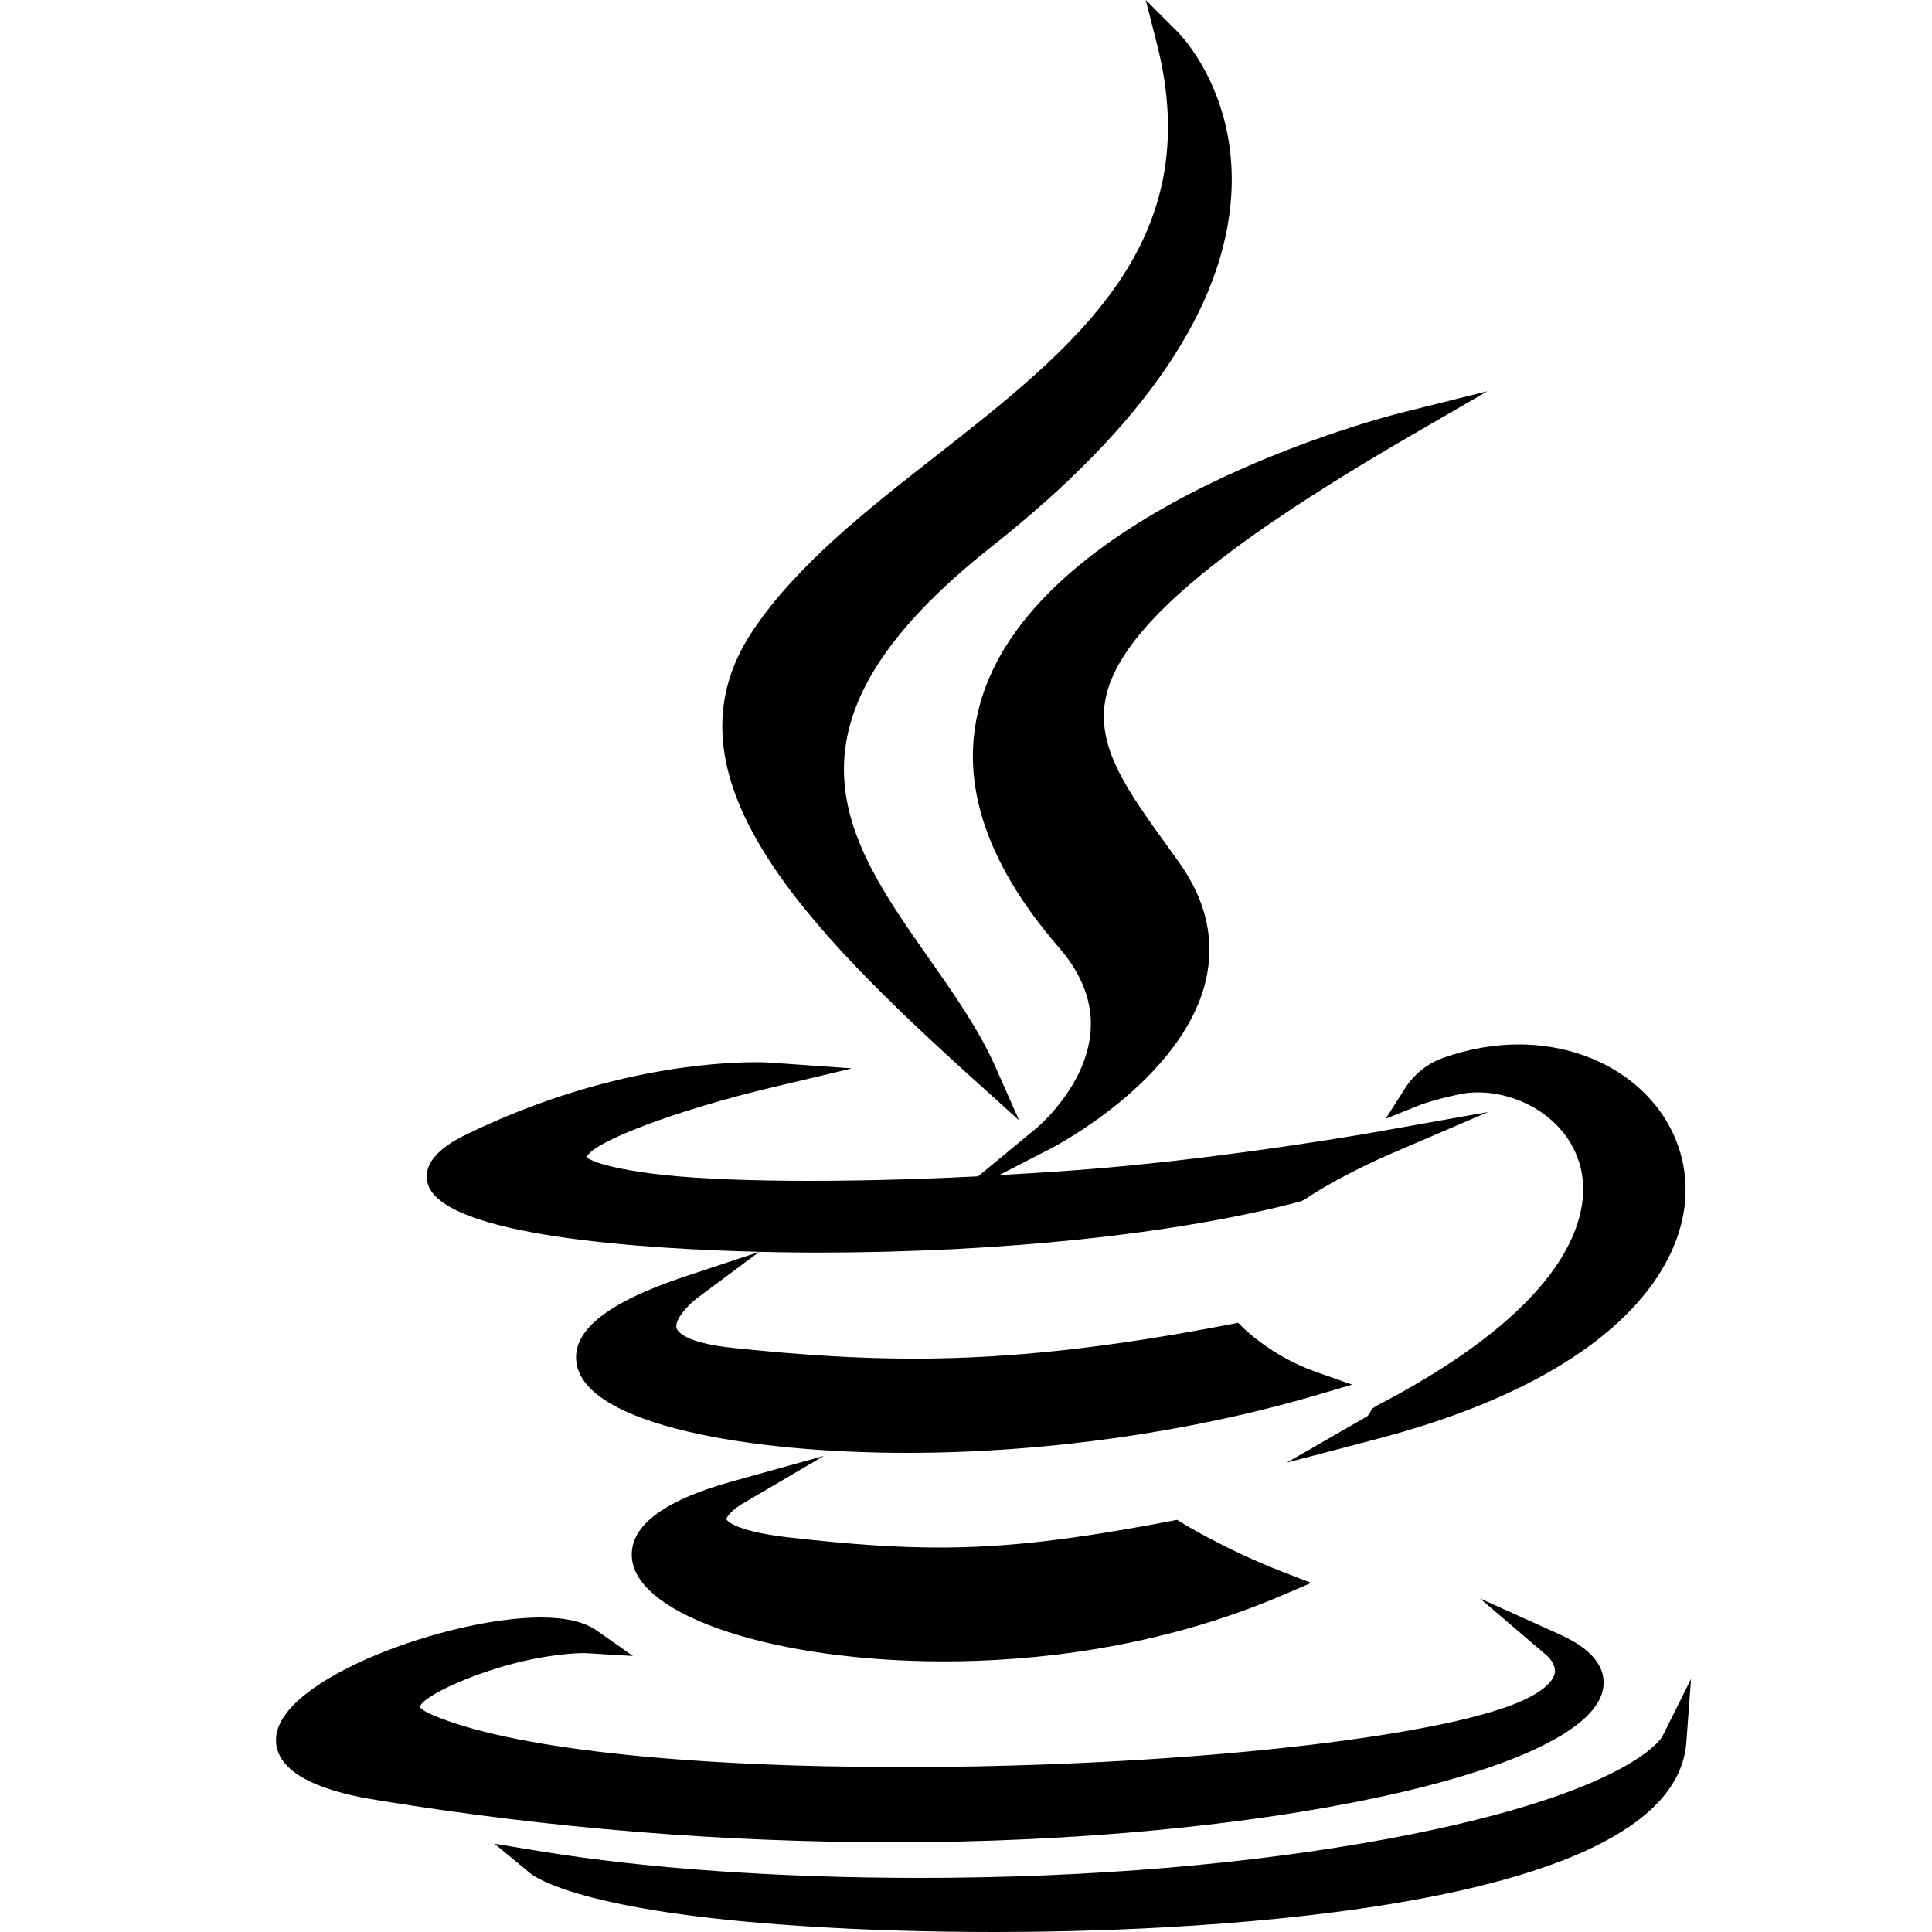
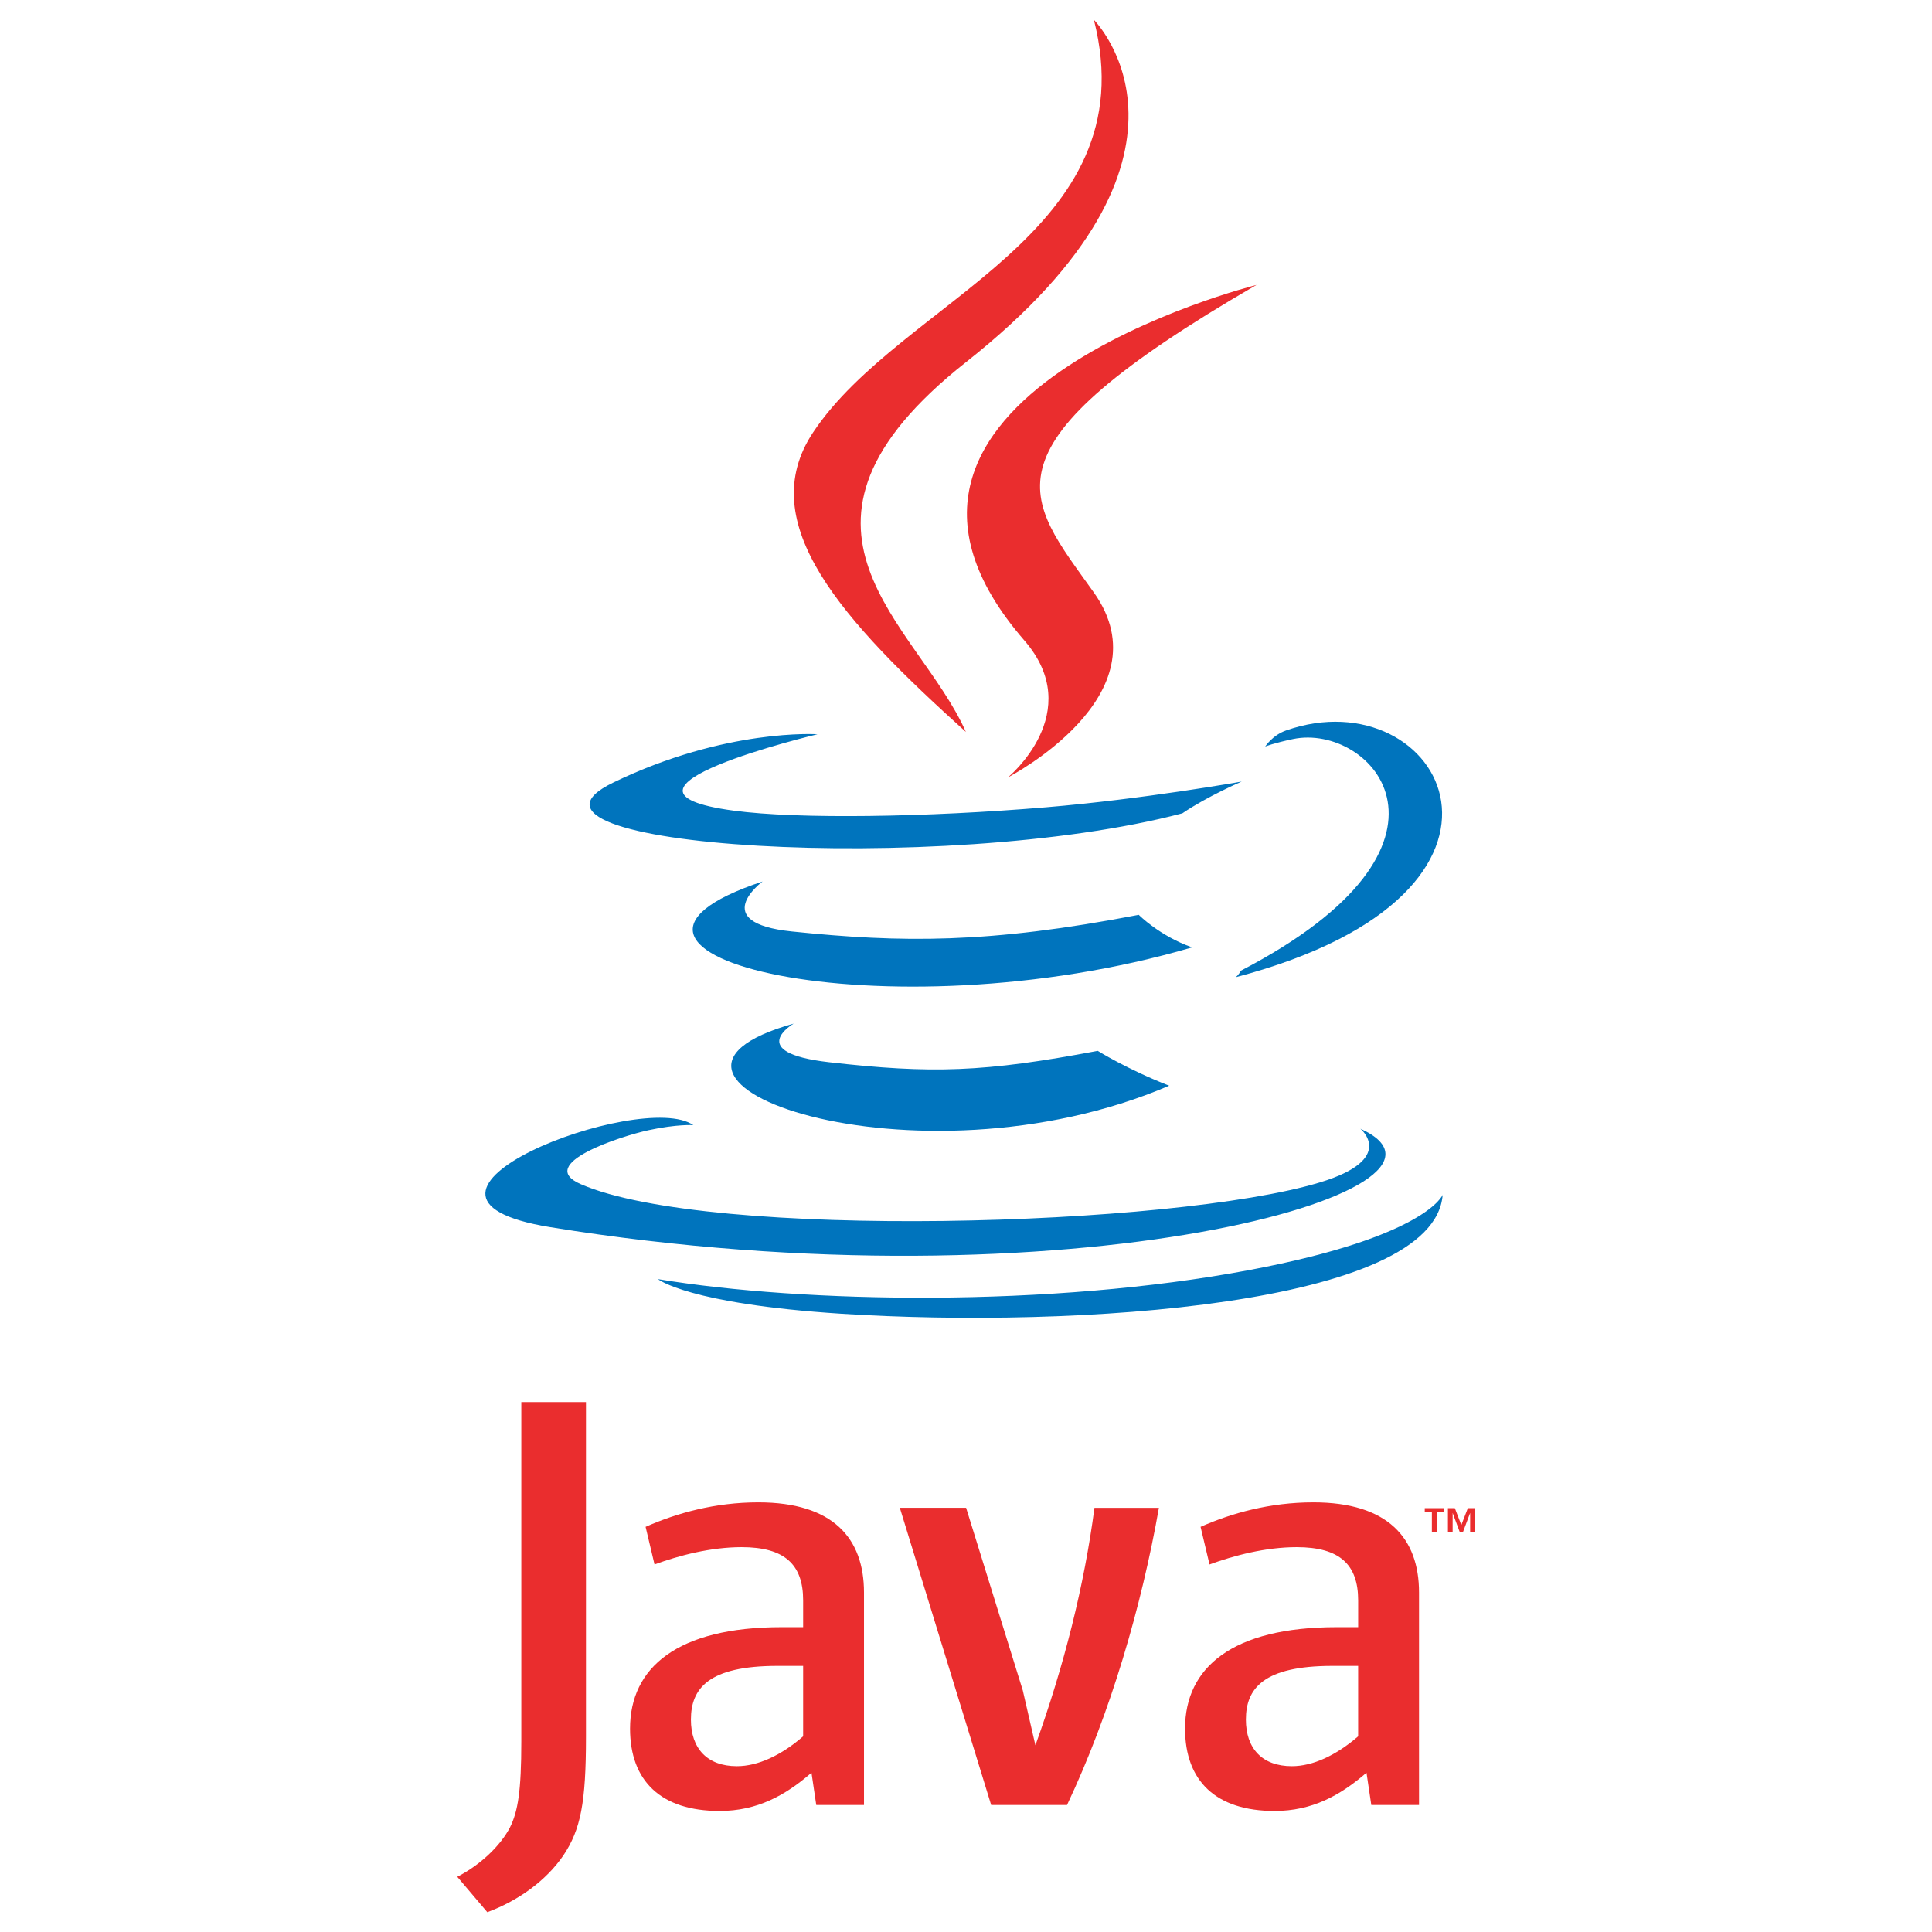
- <svg xmlns="http://www.w3.org/2000/svg" enable-background="new 0 0 30 30" height="30px" id="Layer_1" version="1.1" viewBox="0 0 30 30" width="30px" xml:space="preserve">
-   <g>
-     <g>
-       <path d="M11.506,23.363l1.287-0.756l-1.438,0.4c-1.09,0.305-1.607,0.715-1.539,1.217c0.121,0.883,2.248,1.574,4.842,1.574    c1.305,0,3.275-0.178,5.264-1.031l0.438-0.188l-0.445-0.172c-0.905-0.352-1.564-0.762-1.571-0.766l-0.064-0.041l-0.074,0.014    c-1.58,0.301-2.594,0.416-3.616,0.416c-0.668,0-1.375-0.047-2.366-0.16c-0.865-0.102-0.943-0.277-0.944-0.279    C11.275,23.553,11.385,23.436,11.506,23.363z" />
-       <path d="M13.883,28.607c5.69,0,10.729-1.082,11.005-2.361c0.051-0.236-0.023-0.576-0.664-0.865l-1.244-0.561l1.039,0.887    c0.002,0,0.153,0.133,0.122,0.279c-0.02,0.096-0.153,0.346-0.962,0.59c-1.678,0.508-5.442,0.863-9.154,0.863    c-3.464,0-6.133-0.297-7.324-0.816c-0.148-0.064-0.18-0.113-0.183-0.113c0.036-0.182,0.925-0.57,1.671-0.73    c0.464-0.1,0.777-0.111,0.891-0.111l0.748,0.045l-0.562-0.395c-0.19-0.135-0.482-0.203-0.869-0.203    c-1.419,0-4.035,0.936-4.109,1.857c-0.058,0.717,1.207,0.922,1.623,0.988C8.551,28.391,11.232,28.607,13.883,28.607L13.883,28.607    z" />
-       <path d="M11.791,19.438l-1.143,0.379c-1.223,0.406-1.777,0.85-1.695,1.354c0.154,0.959,2.689,1.389,5.134,1.389    c2.121,0,4.369-0.316,6.33-0.889l0.579-0.17l-0.569-0.201c-0.68-0.238-1.122-0.682-1.127-0.686l-0.073-0.074l-0.102,0.02    c-1.925,0.371-3.446,0.537-4.935,0.537c-0.834,0-1.698-0.051-2.802-0.166c-0.781-0.08-0.872-0.271-0.883-0.309    c-0.033-0.123,0.164-0.348,0.32-0.465L11.791,19.438c0.398,0.01,0.717,0.012,0.897,0.012c2.853,0,5.588-0.287,7.503-0.793    l0.061-0.027c0.536-0.365,1.292-0.691,1.3-0.695l1.556-0.668l-1.667,0.297c-0.021,0.006-2.22,0.396-4.378,0.578    c-0.512,0.043-1.03,0.076-1.546,0.104l0.795-0.41c0.083-0.041,2.036-1.066,2.407-2.593c0.153-0.63,0.017-1.249-0.406-1.845    l-0.195-0.272c-0.62-0.86-1.109-1.54-0.946-2.301c0.222-1.036,1.682-2.289,4.734-4.06l1.19-0.69l-1.335,0.333    c-0.227,0.057-5.567,1.424-6.513,4.421c-0.385,1.22,0.018,2.527,1.197,3.886c0.361,0.417,0.526,0.857,0.489,1.307    c-0.07,0.852-0.828,1.486-0.836,1.492l-0.91,0.752c-2.08,0.105-4.054,0.094-5.097-0.047c-0.85-0.113-0.977-0.246-0.983-0.248    c0.083-0.238,1.399-0.734,2.881-1.086l1.241-0.295L11.957,16.5c0,0-0.075-0.006-0.214-0.006c-0.655,0-2.403,0.107-4.475,1.109    c-0.18,0.086-0.725,0.35-0.631,0.758C6.831,19.203,10.064,19.396,11.791,19.438z" />
-       <path d="M21.84,16.865l-0.323,0.506l0.559-0.223c0.002,0,0.188-0.072,0.594-0.158c0.685-0.141,1.659,0.264,1.875,1.146    c0.134,0.547,0.091,2-3.181,3.699L21.3,21.879l-0.028,0.061c-0.005,0.012-0.026,0.037-0.043,0.053l-1.25,0.719l1.414-0.371    c3.776-0.992,4.937-2.783,4.764-4.129c-0.149-1.154-1.231-1.994-2.574-1.994c-0.388,0-0.783,0.07-1.176,0.209    C22.04,16.555,21.848,16.852,21.84,16.865z" />
-       <path d="M15.147,16.785l0.677,0.611l-0.369-0.834c-0.252-0.57-0.643-1.128-1.021-1.666c-1.312-1.868-2.551-3.634,0.966-6.41    c2.364-1.867,3.616-3.706,3.72-5.468c0.093-1.577-0.79-2.479-0.828-2.518L17.791,0l0.175,0.686    c0.784,3.092-1.273,4.702-3.451,6.408c-1.057,0.827-2.148,1.682-2.83,2.705C10.201,12.025,12.476,14.373,15.147,16.785z" />
-       <path d="M25.813,26.963c-0.004,0.01-0.476,0.877-4.199,1.578c-2.151,0.404-4.688,0.619-7.334,0.619    c-2.176,0-4.268-0.146-5.892-0.414l-0.71-0.117l0.555,0.459c0.074,0.061,0.819,0.602,4.235,0.82    C13.424,29.971,14.429,30,15.456,30l0,0c2.466,0,10.52-0.211,10.729-2.941l0.073-0.988L25.813,26.963z" />
-     </g>
-   </g>
+ <svg xmlns="http://www.w3.org/2000/svg" viewBox="0 0 128 128">
+   <path fill="#0074BD" d="M52.581 67.817s-3.284 1.911 2.341 2.557c6.814.778 10.297.666 17.805-.753 0 0 1.979 1.237 4.735 2.309-16.836 7.213-38.104-.418-24.881-4.113zM50.522 58.402s-3.684 2.729 1.945 3.311c7.28.751 13.027.813 22.979-1.103 0 0 1.373 1.396 3.536 2.157-20.352 5.954-43.021.469-28.46-4.365z" />
+   <path fill="#EA2D2E" d="M67.865 42.431c4.151 4.778-1.088 9.074-1.088 9.074s10.533-5.437 5.696-12.248c-4.519-6.349-7.982-9.502 10.771-20.378.001 0-29.438 7.35-15.379 23.552z" />
+   <path fill="#0074BD" d="M90.132 74.781s2.432 2.005-2.678 3.555c-9.716 2.943-40.444 3.831-48.979.117-3.066-1.335 2.687-3.187 4.496-3.576 1.887-.409 2.965-.334 2.965-.334-3.412-2.403-22.055 4.719-9.469 6.762 34.324 5.563 62.567-2.506 53.665-6.524zM54.162 48.647s-15.629 3.713-5.534 5.063c4.264.57 12.758.439 20.676-.225 6.469-.543 12.961-1.704 12.961-1.704s-2.279.978-3.93 2.104c-15.874 4.175-46.533 2.23-37.706-2.038 7.463-3.611 13.533-3.2 13.533-3.2zM82.2 64.317c16.135-8.382 8.674-16.438 3.467-15.353-1.273.266-1.845.496-1.845.496s.475-.744 1.378-1.063c10.302-3.62 18.223 10.681-3.322 16.345 0 0 .247-.224.322-.425z" />
+   <path fill="#EA2D2E" d="M72.474 1.313s8.935 8.939-8.476 22.682c-13.962 11.027-3.184 17.313-.006 24.498-8.15-7.354-14.128-13.828-10.118-19.852 5.889-8.842 22.204-13.131 18.6-27.328z" />
+   <path fill="#0074BD" d="M55.749 87.039c15.484.99 39.269-.551 39.832-7.878 0 0-1.082 2.777-12.799 4.981-13.218 2.488-29.523 2.199-39.191.603 0 0 1.98 1.64 12.158 2.294z" />
+   <path fill="#EA2D2E" d="M94.866 100.181h-.472v-.264h1.27v.264h-.47v1.317h-.329l.001-1.317zm2.535.066h-.006l-.468 1.251h-.216l-.465-1.251h-.005v1.251h-.312v-1.581h.457l.431 1.119.432-1.119h.454v1.581h-.302v-1.251zM53.211 115.037c-1.46 1.266-3.004 1.978-4.391 1.978-1.974 0-3.045-1.186-3.045-3.085 0-2.055 1.146-3.56 5.738-3.56h1.697v4.667h.001zm4.031 4.548v-14.077c0-3.599-2.053-5.973-6.997-5.973-2.886 0-5.416.714-7.473 1.622l.592 2.493c1.62-.595 3.715-1.147 5.771-1.147 2.85 0 4.075 1.147 4.075 3.521v1.779h-1.424c-6.921 0-10.044 2.685-10.044 6.723 0 3.479 2.058 5.456 5.933 5.456 2.49 0 4.351-1.028 6.088-2.533l.316 2.137h3.163v-.001zM70.694 119.585h-5.027l-6.051-19.689h4.391l3.756 12.099.835 3.635c1.896-5.258 3.24-10.596 3.912-15.733h4.271c-1.143 6.481-3.203 13.598-6.087 19.688zM89.982 115.037c-1.465 1.266-3.01 1.978-4.392 1.978-1.976 0-3.046-1.186-3.046-3.085 0-2.055 1.149-3.56 5.736-3.56h1.701v4.667h.001zm4.033 4.548v-14.077c0-3.599-2.059-5.973-6.999-5.973-2.889 0-5.418.714-7.475 1.622l.593 2.493c1.62-.595 3.718-1.147 5.774-1.147 2.846 0 4.074 1.147 4.074 3.521v1.779h-1.424c-6.923 0-10.045 2.685-10.045 6.723 0 3.479 2.056 5.456 5.93 5.456 2.491 0 4.349-1.028 6.091-2.533l.318 2.137h3.163v-.001zM37.322 122.931c-1.147 1.679-3.005 3.008-5.037 3.757l-1.989-2.345c1.547-.794 2.872-2.075 3.489-3.269.532-1.063.753-2.43.753-5.701v-22.482h4.284v22.173c0 4.375-.348 6.144-1.5 7.867z" />
</svg>
